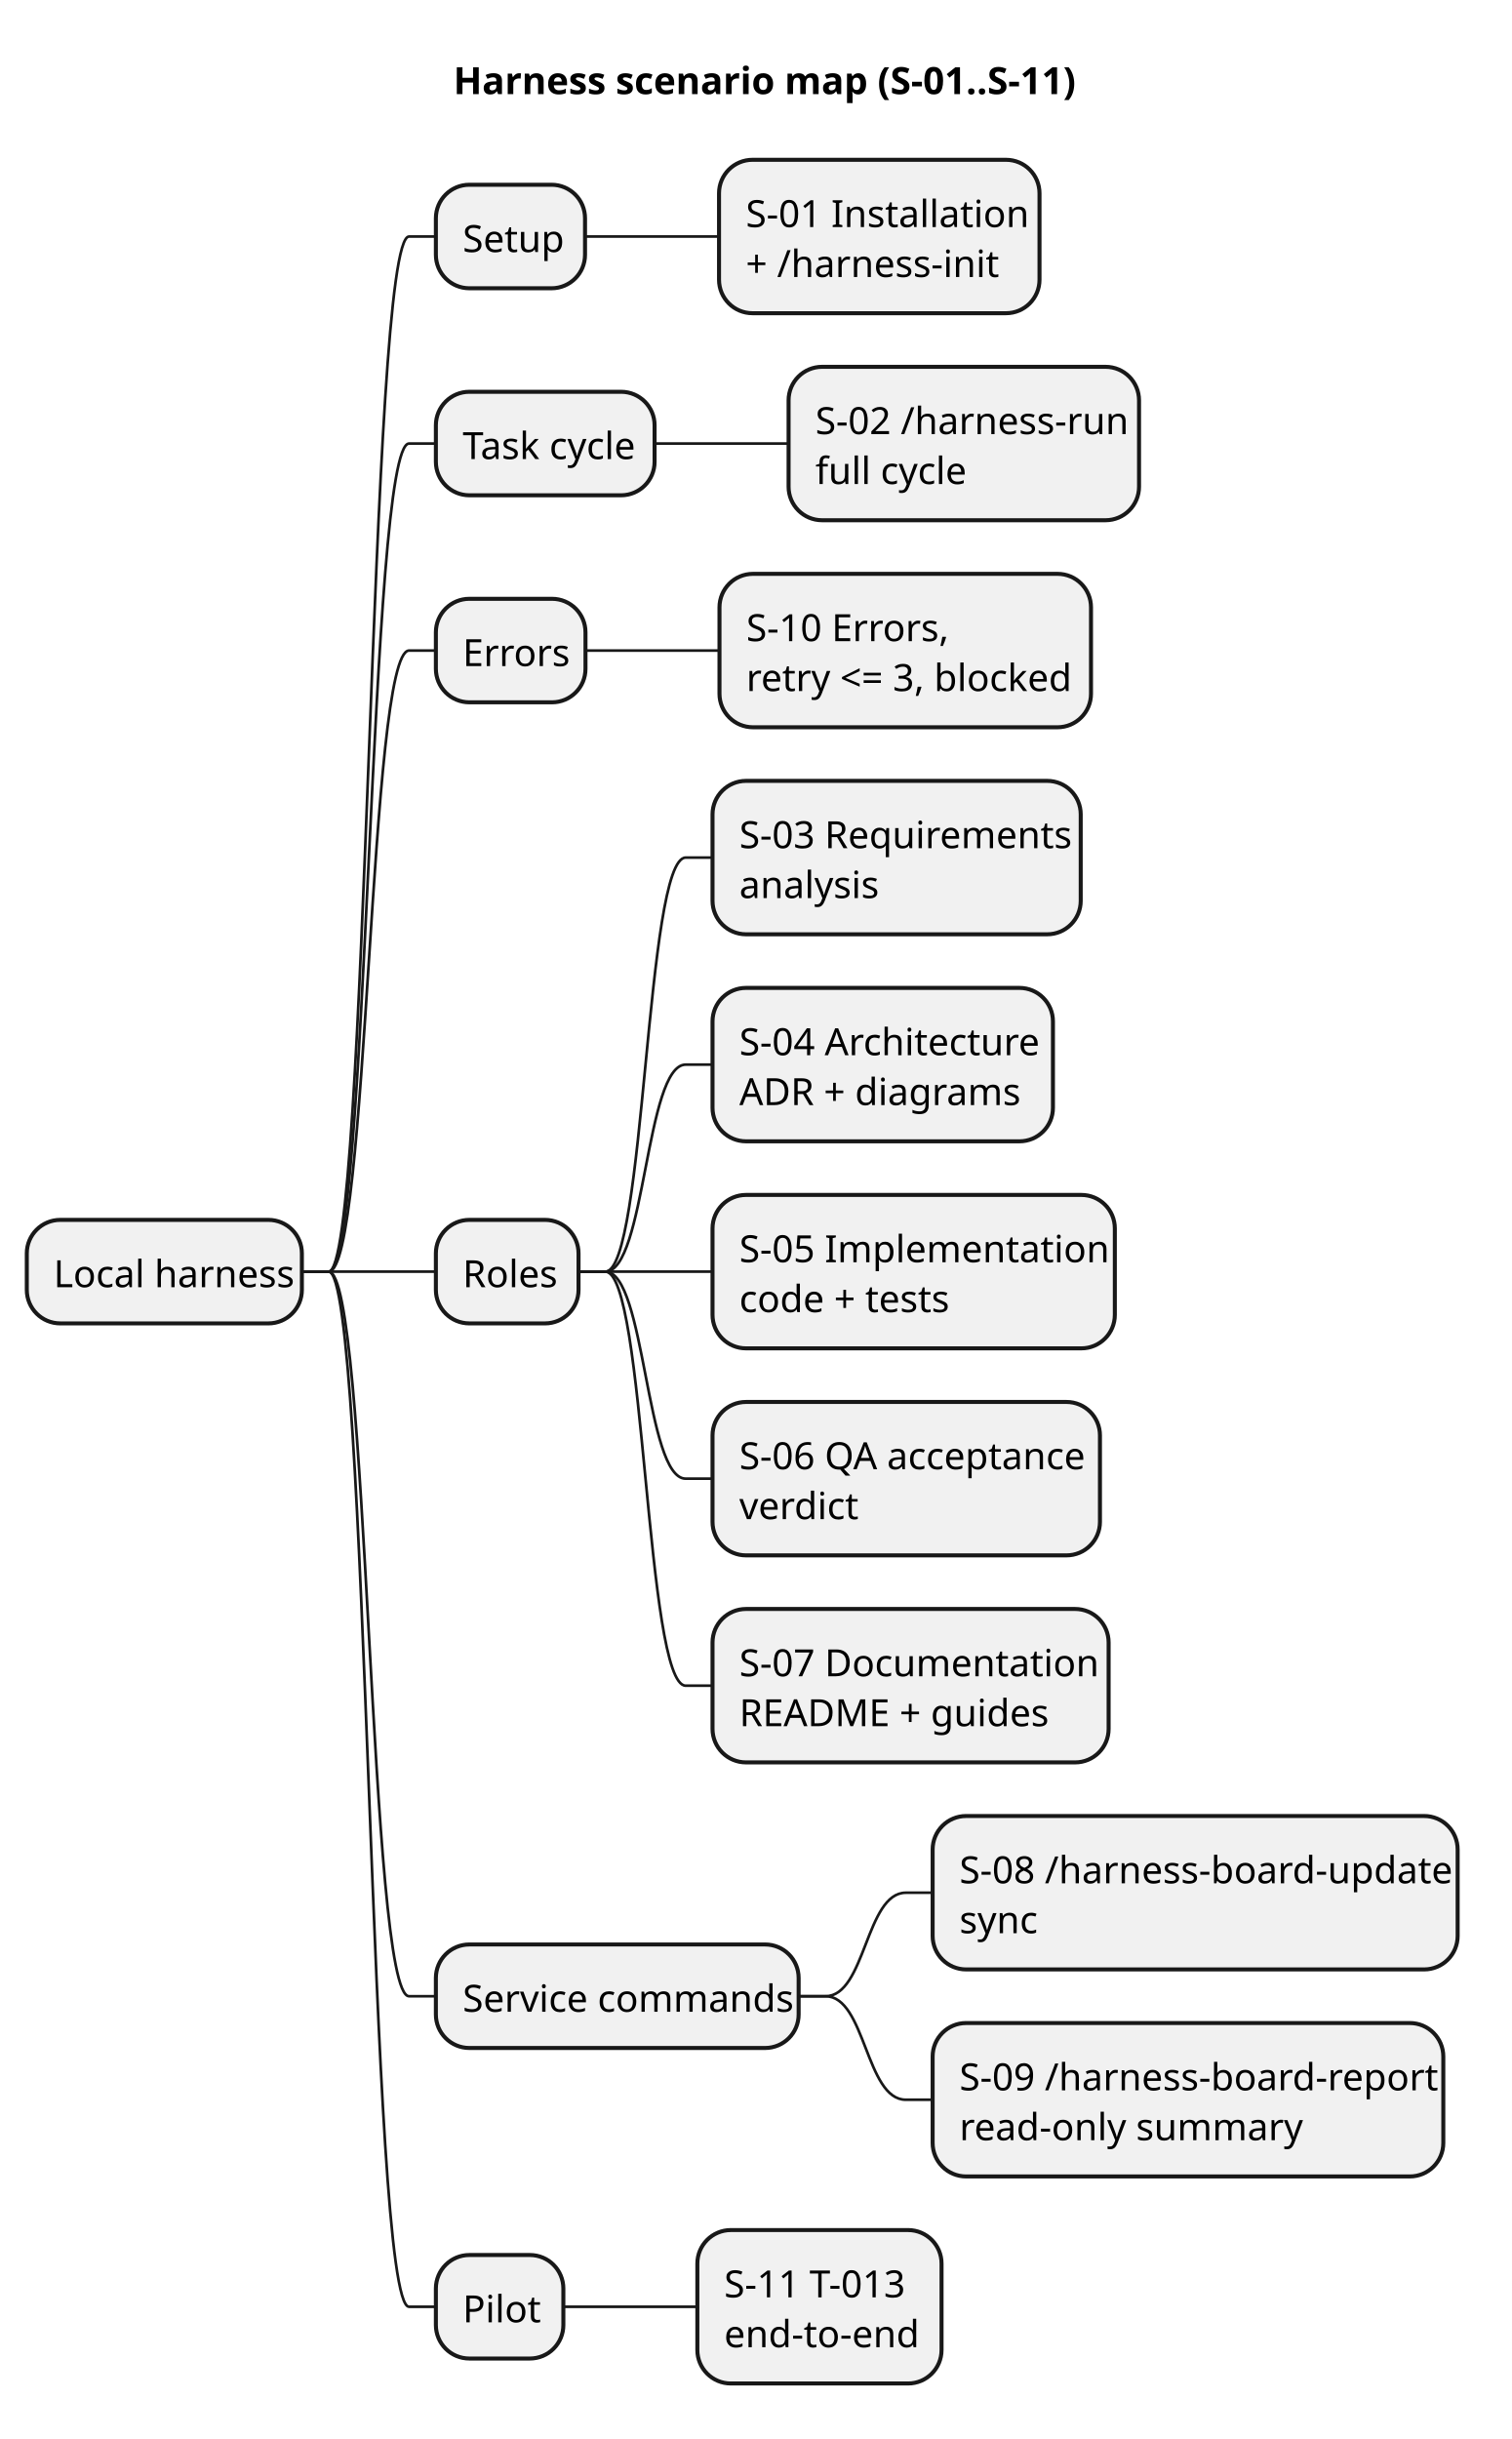
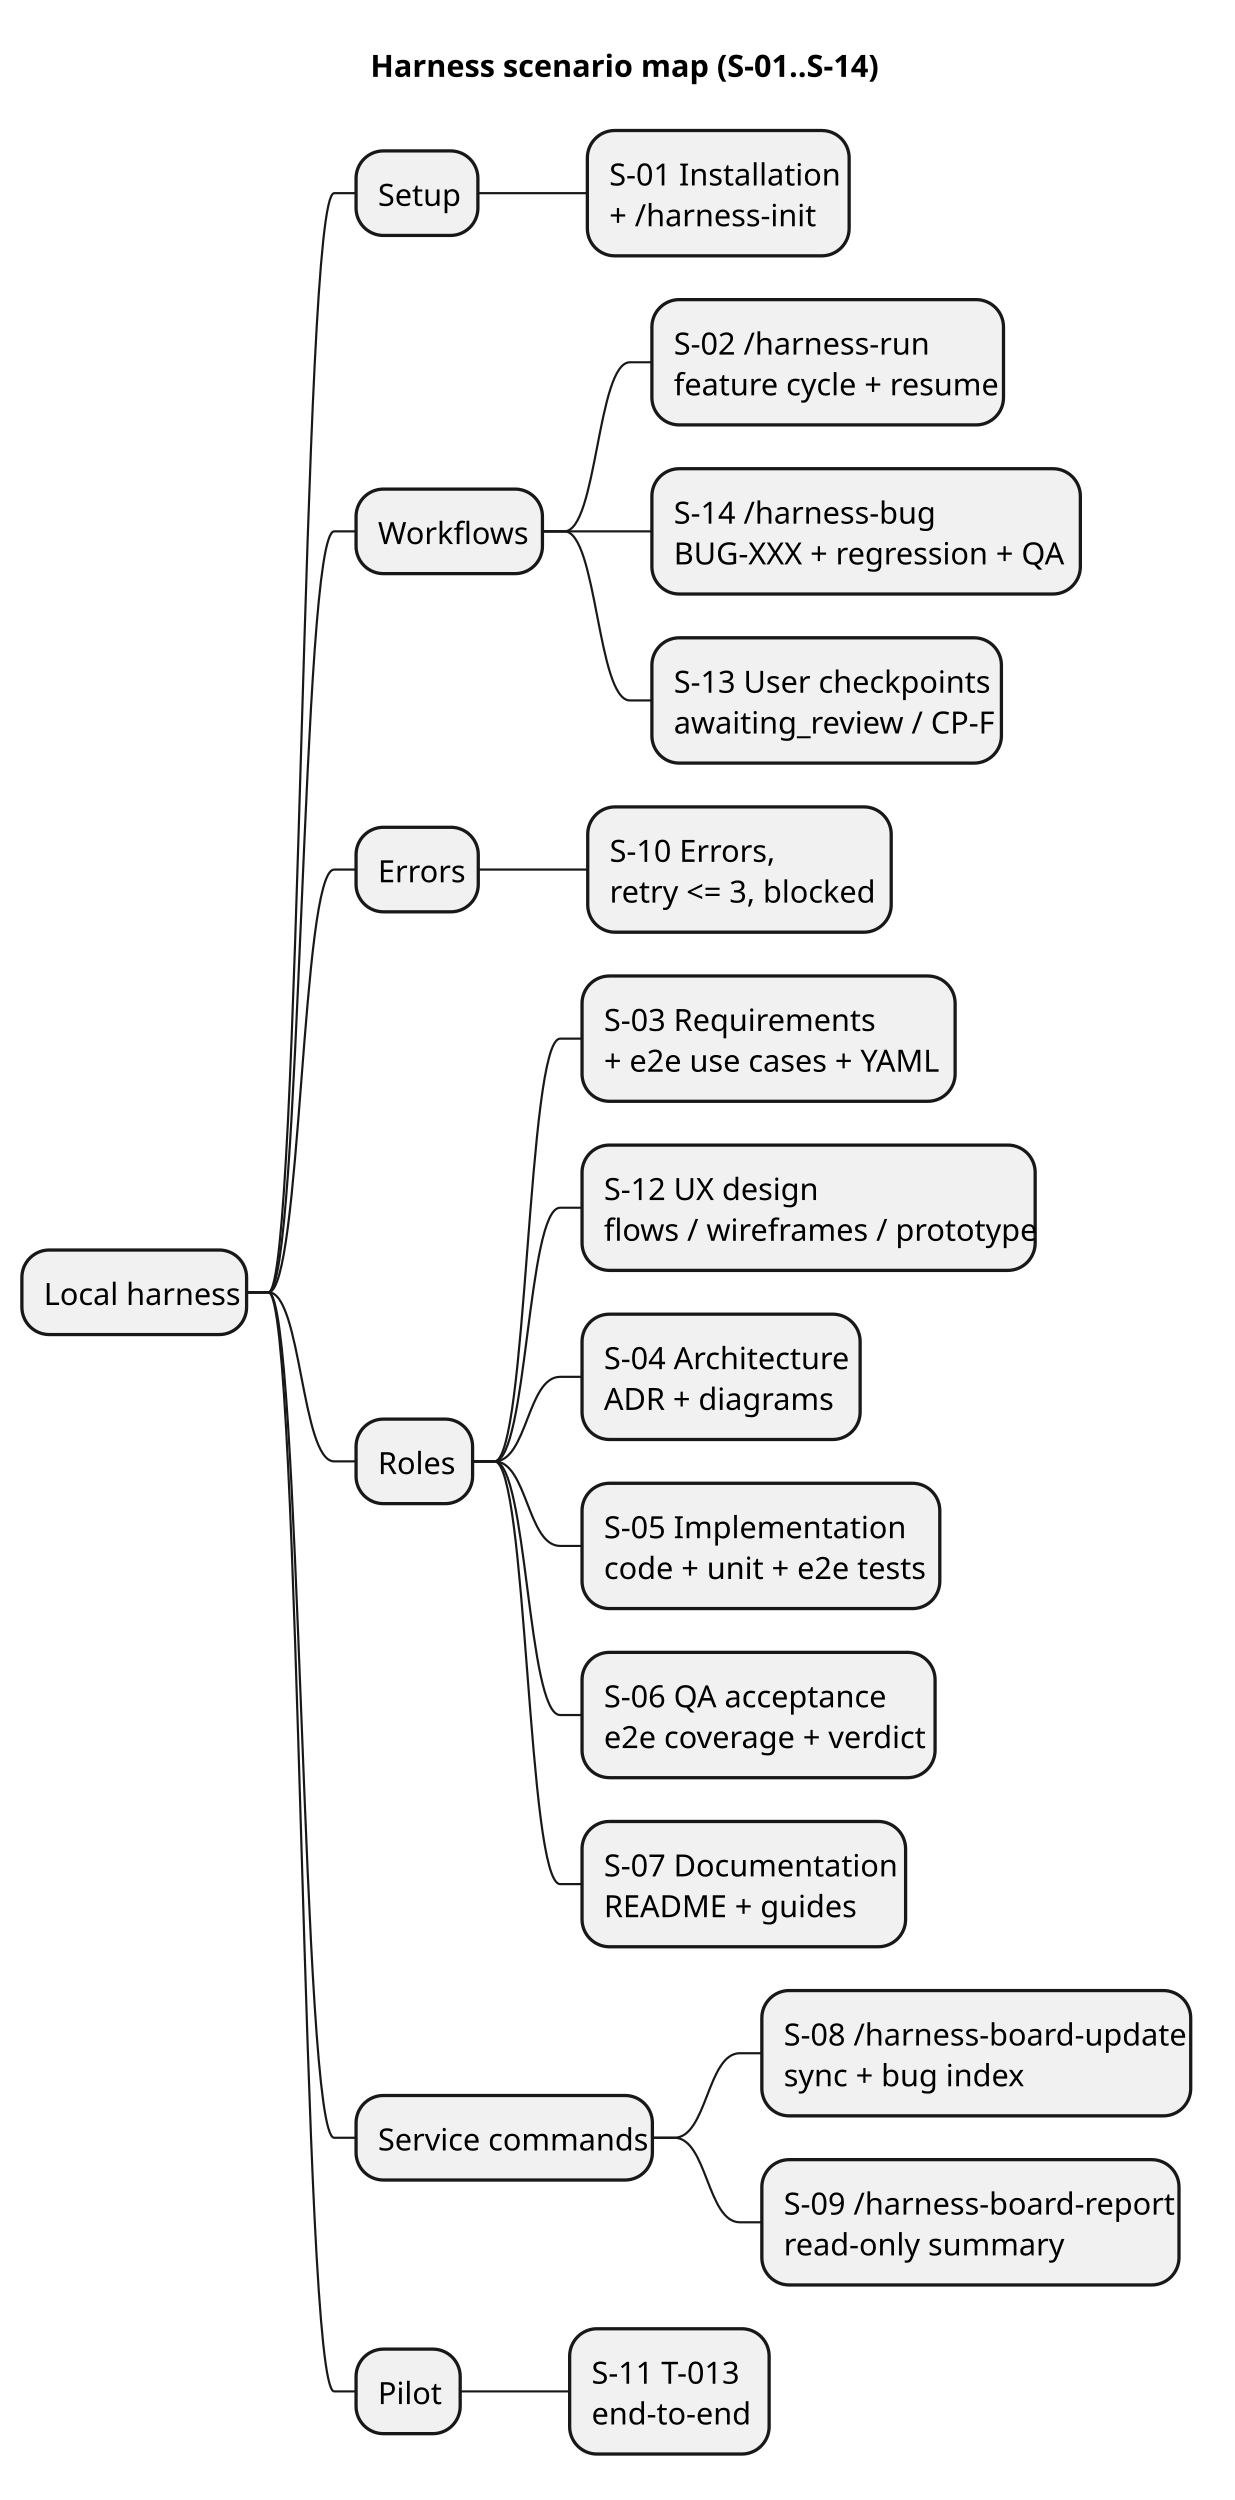
- <svg xmlns="http://www.w3.org/2000/svg" contentStyleType="text/css" data-diagram-type="MINDMAP" height="910px" preserveAspectRatio="none" style="width:564px;height:910px;background:#FFFFFF;" version="1.1" viewBox="0 0 564 910" width="564px" zoomAndPan="magnify">
+ <svg xmlns="http://www.w3.org/2000/svg" contentStyleType="text/css" data-diagram-type="MINDMAP" height="1142px" preserveAspectRatio="none" style="width:564px;height:1142px;background:#FFFFFF;" version="1.1" viewBox="0 0 564 1142" width="564px" zoomAndPan="magnify">
  <defs />
  <g>
-     <g class="title" data-source-line="3">
-       <text fill="#000000" font-family="Segoe UI" font-size="14" font-weight="700" lengthAdjust="spacing" textLength="224.533" x="169.193" y="35.107">Harness scenario map (S-01..S-11)</text>
+     <g class="title" data-source-line="2">
+       <text fill="#000000" font-family="Segoe UI" font-size="14" font-weight="700" lengthAdjust="spacing" textLength="224.533" x="169.193" y="35.107">Harness scenario map (S-01..S-14)</text>
    </g>
-     <rect fill="#F1F1F1" height="38.621" rx="12.5" ry="12.5" style="stroke:#181818;stroke-width:1.5;" width="102.647" x="10" y="455.143" />
-     <text fill="#000000" font-family="Segoe UI" font-size="14" lengthAdjust="spacing" textLength="82.647" x="20" y="480.25">Local harness</text>
+     <rect fill="#F1F1F1" height="38.621" rx="12.5" ry="12.5" style="stroke:#181818;stroke-width:1.5;" width="102.647" x="10" y="571.006" />
+     <text fill="#000000" font-family="Segoe UI" font-size="14" lengthAdjust="spacing" textLength="82.647" x="20" y="596.113">Local harness</text>
    <rect fill="#F1F1F1" height="38.621" rx="12.5" ry="12.5" style="stroke:#181818;stroke-width:1.5;" width="55.656" x="162.647" y="68.932" />
    <text fill="#000000" font-family="Segoe UI" font-size="14" lengthAdjust="spacing" textLength="35.656" x="172.647" y="94.039">Setup</text>
    <rect fill="#F1F1F1" height="57.242" rx="12.5" ry="12.5" style="stroke:#181818;stroke-width:1.5;" width="119.586" x="268.303" y="59.621" />
    <text fill="#000000" font-family="Segoe UI" font-size="14" lengthAdjust="spacing" textLength="99.586" x="278.303" y="84.728">S-01 Installation</text>
    <text fill="#000000" font-family="Segoe UI" font-size="14" lengthAdjust="spacing" textLength="90.952" x="278.303" y="103.35">+ /harness-init</text>
    <path d="M218.303,88.242 L228.303,88.242 C243.303,88.242 243.303,88.242 258.303,88.242 L268.303,88.242" fill="none" style="stroke:#181818;stroke-width:1;" />
-     <path d="M112.647,474.453 L122.647,474.453 C137.647,474.453 137.647,88.242 152.647,88.242 L162.647,88.242" fill="none" style="stroke:#181818;stroke-width:1;" />
-     <rect fill="#F1F1F1" height="38.621" rx="12.5" ry="12.5" style="stroke:#181818;stroke-width:1.5;" width="81.612" x="162.647" y="146.174" />
-     <text fill="#000000" font-family="Segoe UI" font-size="14" lengthAdjust="spacing" textLength="61.612" x="172.647" y="171.281">Task cycle</text>
-     <rect fill="#F1F1F1" height="57.242" rx="12.5" ry="12.5" style="stroke:#181818;stroke-width:1.5;" width="130.769" x="294.259" y="136.863" />
-     <text fill="#000000" font-family="Segoe UI" font-size="14" lengthAdjust="spacing" textLength="110.769" x="304.259" y="161.971">S-02 /harness-run</text>
-     <text fill="#000000" font-family="Segoe UI" font-size="14" lengthAdjust="spacing" textLength="53.341" x="304.259" y="180.592">full cycle</text>
-     <path d="M244.259,165.484 L254.259,165.484 C269.259,165.484 269.259,165.484 284.259,165.484 L294.259,165.484" fill="none" style="stroke:#181818;stroke-width:1;" />
-     <path d="M112.647,474.453 L122.647,474.453 C137.647,474.453 137.647,165.484 152.647,165.484 L162.647,165.484" fill="none" style="stroke:#181818;stroke-width:1;" />
-     <rect fill="#F1F1F1" height="38.621" rx="12.5" ry="12.5" style="stroke:#181818;stroke-width:1.5;" width="55.827" x="162.647" y="223.416" />
-     <text fill="#000000" font-family="Segoe UI" font-size="14" lengthAdjust="spacing" textLength="35.827" x="172.647" y="248.523">Errors</text>
-     <rect fill="#F1F1F1" height="57.242" rx="12.5" ry="12.5" style="stroke:#181818;stroke-width:1.5;" width="138.631" x="268.474" y="214.106" />
-     <text fill="#000000" font-family="Segoe UI" font-size="14" lengthAdjust="spacing" textLength="70.827" x="278.474" y="239.213">S-10 Errors,</text>
-     <text fill="#000000" font-family="Segoe UI" font-size="14" lengthAdjust="spacing" textLength="118.631" x="278.474" y="257.834">retry &lt;= 3, blocked</text>
-     <path d="M218.474,242.727 L228.474,242.727 C243.474,242.727 243.474,242.727 258.474,242.727 L268.474,242.727" fill="none" style="stroke:#181818;stroke-width:1;" />
-     <path d="M112.647,474.453 L122.647,474.453 C137.647,474.453 137.647,242.727 152.647,242.727 L162.647,242.727" fill="none" style="stroke:#181818;stroke-width:1;" />
-     <rect fill="#F1F1F1" height="38.621" rx="12.5" ry="12.5" style="stroke:#181818;stroke-width:1.5;" width="53.23" x="162.647" y="455.143" />
-     <text fill="#000000" font-family="Segoe UI" font-size="14" lengthAdjust="spacing" textLength="33.23" x="172.647" y="480.25">Roles</text>
-     <rect fill="#F1F1F1" height="57.242" rx="12.5" ry="12.5" style="stroke:#181818;stroke-width:1.5;" width="137.394" x="265.876" y="291.348" />
-     <text fill="#000000" font-family="Segoe UI" font-size="14" lengthAdjust="spacing" textLength="117.394" x="275.876" y="316.455">S-03 Requirements</text>
-     <text fill="#000000" font-family="Segoe UI" font-size="14" lengthAdjust="spacing" textLength="47.605" x="275.876" y="335.076">analysis</text>
-     <path d="M215.876,474.453 L225.876,474.453 C240.876,474.453 240.876,319.969 255.876,319.969 L265.876,319.969" fill="none" style="stroke:#181818;stroke-width:1;" />
-     <rect fill="#F1F1F1" height="57.242" rx="12.5" ry="12.5" style="stroke:#181818;stroke-width:1.5;" width="127.03" x="265.876" y="368.59" />
-     <text fill="#000000" font-family="Segoe UI" font-size="14" lengthAdjust="spacing" textLength="107.03" x="275.876" y="393.697">S-04 Architecture</text>
-     <text fill="#000000" font-family="Segoe UI" font-size="14" lengthAdjust="spacing" textLength="101.459" x="275.876" y="412.318">ADR + diagrams</text>
-     <path d="M215.876,474.453 L225.876,474.453 C240.876,474.453 240.876,397.211 255.876,397.211 L265.876,397.211" fill="none" style="stroke:#181818;stroke-width:1;" />
-     <rect fill="#F1F1F1" height="57.242" rx="12.5" ry="12.5" style="stroke:#181818;stroke-width:1.5;" width="150.122" x="265.876" y="445.832" />
-     <text fill="#000000" font-family="Segoe UI" font-size="14" lengthAdjust="spacing" textLength="130.122" x="275.876" y="470.94">S-05 Implementation</text>
-     <text fill="#000000" font-family="Segoe UI" font-size="14" lengthAdjust="spacing" textLength="76.173" x="275.876" y="489.56">code + tests</text>
-     <path d="M215.876,474.453 L225.876,474.453 C240.876,474.453 240.876,474.453 255.876,474.453 L265.876,474.453" fill="none" style="stroke:#181818;stroke-width:1;" />
-     <rect fill="#F1F1F1" height="57.242" rx="12.5" ry="12.5" style="stroke:#181818;stroke-width:1.5;" width="144.571" x="265.876" y="523.074" />
-     <text fill="#000000" font-family="Segoe UI" font-size="14" lengthAdjust="spacing" textLength="124.571" x="275.876" y="548.182">S-06 QA acceptance</text>
-     <text fill="#000000" font-family="Segoe UI" font-size="14" lengthAdjust="spacing" textLength="41.74" x="275.876" y="566.803">verdict</text>
-     <path d="M215.876,474.453 L225.876,474.453 C240.876,474.453 240.876,551.695 255.876,551.695 L265.876,551.695" fill="none" style="stroke:#181818;stroke-width:1;" />
-     <rect fill="#F1F1F1" height="57.242" rx="12.5" ry="12.5" style="stroke:#181818;stroke-width:1.5;" width="147.805" x="265.876" y="600.316" />
-     <text fill="#000000" font-family="Segoe UI" font-size="14" lengthAdjust="spacing" textLength="127.805" x="275.876" y="625.424">S-07 Documentation</text>
-     <text fill="#000000" font-family="Segoe UI" font-size="14" lengthAdjust="spacing" textLength="112.267" x="275.876" y="644.045">README + guides</text>
-     <path d="M215.876,474.453 L225.876,474.453 C240.876,474.453 240.876,628.938 255.876,628.938 L265.876,628.938" fill="none" style="stroke:#181818;stroke-width:1;" />
-     <path d="M112.647,474.453 L122.647,474.453 C137.647,474.453 137.647,474.453 152.647,474.453 L162.647,474.453" fill="none" style="stroke:#181818;stroke-width:1;" />
-     <rect fill="#F1F1F1" height="38.621" rx="12.5" ry="12.5" style="stroke:#181818;stroke-width:1.5;" width="135.363" x="162.647" y="725.49" />
-     <text fill="#000000" font-family="Segoe UI" font-size="14" lengthAdjust="spacing" textLength="115.363" x="172.647" y="750.598">Service commands</text>
-     <rect fill="#F1F1F1" height="57.242" rx="12.5" ry="12.5" style="stroke:#181818;stroke-width:1.5;" width="195.909" x="348.01" y="677.559" />
-     <text fill="#000000" font-family="Segoe UI" font-size="14" lengthAdjust="spacing" textLength="175.909" x="358.01" y="702.666">S-08 /harness-board-update</text>
-     <text fill="#000000" font-family="Segoe UI" font-size="14" lengthAdjust="spacing" textLength="27.105" x="358.01" y="721.287">sync</text>
-     <path d="M298.01,744.801 L308.01,744.801 C323.01,744.801 323.01,706.18 338.01,706.18 L348.01,706.18" fill="none" style="stroke:#181818;stroke-width:1;" />
-     <rect fill="#F1F1F1" height="57.242" rx="12.5" ry="12.5" style="stroke:#181818;stroke-width:1.5;" width="190.557" x="348.01" y="754.801" />
-     <text fill="#000000" font-family="Segoe UI" font-size="14" lengthAdjust="spacing" textLength="170.557" x="358.01" y="779.908">S-09 /harness-board-report</text>
-     <text fill="#000000" font-family="Segoe UI" font-size="14" lengthAdjust="spacing" textLength="120.025" x="358.01" y="798.529">read-only summary</text>
-     <path d="M298.01,744.801 L308.01,744.801 C323.01,744.801 323.01,783.422 338.01,783.422 L348.01,783.422" fill="none" style="stroke:#181818;stroke-width:1;" />
-     <path d="M112.647,474.453 L122.647,474.453 C137.647,474.453 137.647,744.801 152.647,744.801 L162.647,744.801" fill="none" style="stroke:#181818;stroke-width:1;" />
-     <rect fill="#F1F1F1" height="38.621" rx="12.5" ry="12.5" style="stroke:#181818;stroke-width:1.5;" width="47.569" x="162.647" y="841.354" />
-     <text fill="#000000" font-family="Segoe UI" font-size="14" lengthAdjust="spacing" textLength="27.569" x="172.647" y="866.461">Pilot</text>
-     <rect fill="#F1F1F1" height="57.242" rx="12.5" ry="12.5" style="stroke:#181818;stroke-width:1.5;" width="91.121" x="260.216" y="832.043" />
-     <text fill="#000000" font-family="Segoe UI" font-size="14" lengthAdjust="spacing" textLength="67.539" x="270.216" y="857.15">S-11 T-013</text>
-     <text fill="#000000" font-family="Segoe UI" font-size="14" lengthAdjust="spacing" textLength="71.121" x="270.216" y="875.771">end-to-end</text>
-     <path d="M210.216,860.664 L220.216,860.664 C235.216,860.664 235.216,860.664 250.216,860.664 L260.216,860.664" fill="none" style="stroke:#181818;stroke-width:1;" />
-     <path d="M112.647,474.453 L122.647,474.453 C137.647,474.453 137.647,860.664 152.647,860.664 L162.647,860.664" fill="none" style="stroke:#181818;stroke-width:1;" />
+     <path d="M112.647,590.316 L122.647,590.316 C137.647,590.316 137.647,88.242 152.647,88.242 L162.647,88.242" fill="none" style="stroke:#181818;stroke-width:1;" />
+     <rect fill="#F1F1F1" height="38.621" rx="12.5" ry="12.5" style="stroke:#181818;stroke-width:1.5;" width="85.14" x="162.647" y="223.416" />
+     <text fill="#000000" font-family="Segoe UI" font-size="14" lengthAdjust="spacing" textLength="65.14" x="172.647" y="248.523">Workflows</text>
+     <rect fill="#F1F1F1" height="57.242" rx="12.5" ry="12.5" style="stroke:#181818;stroke-width:1.5;" width="160.615" x="297.786" y="136.863" />
+     <text fill="#000000" font-family="Segoe UI" font-size="14" lengthAdjust="spacing" textLength="110.769" x="307.786" y="161.971">S-02 /harness-run</text>
+     <text fill="#000000" font-family="Segoe UI" font-size="14" lengthAdjust="spacing" textLength="140.615" x="307.786" y="180.592">feature cycle + resume</text>
+     <path d="M247.786,242.727 L257.786,242.727 C272.786,242.727 272.786,165.484 287.786,165.484 L297.786,165.484" fill="none" style="stroke:#181818;stroke-width:1;" />
+     <rect fill="#F1F1F1" height="57.242" rx="12.5" ry="12.5" style="stroke:#181818;stroke-width:1.5;" width="195.718" x="297.786" y="214.106" />
+     <text fill="#000000" font-family="Segoe UI" font-size="14" lengthAdjust="spacing" textLength="114.454" x="307.786" y="239.213">S-14 /harness-bug</text>
+     <text fill="#000000" font-family="Segoe UI" font-size="14" lengthAdjust="spacing" textLength="175.718" x="307.786" y="257.834">BUG-XXX + regression + QA</text>
+     <path d="M247.786,242.727 L257.786,242.727 C272.786,242.727 272.786,242.727 287.786,242.727 L297.786,242.727" fill="none" style="stroke:#181818;stroke-width:1;" />
+     <rect fill="#F1F1F1" height="57.242" rx="12.5" ry="12.5" style="stroke:#181818;stroke-width:1.5;" width="159.658" x="297.786" y="291.348" />
+     <text fill="#000000" font-family="Segoe UI" font-size="14" lengthAdjust="spacing" textLength="137.115" x="307.786" y="316.455">S-13 User checkpoints</text>
+     <text fill="#000000" font-family="Segoe UI" font-size="14" lengthAdjust="spacing" textLength="139.658" x="307.786" y="335.076">awaiting_review / CP-F</text>
+     <path d="M247.786,242.727 L257.786,242.727 C272.786,242.727 272.786,319.969 287.786,319.969 L297.786,319.969" fill="none" style="stroke:#181818;stroke-width:1;" />
+     <path d="M112.647,590.316 L122.647,590.316 C137.647,590.316 137.647,242.727 152.647,242.727 L162.647,242.727" fill="none" style="stroke:#181818;stroke-width:1;" />
+     <rect fill="#F1F1F1" height="38.621" rx="12.5" ry="12.5" style="stroke:#181818;stroke-width:1.5;" width="55.827" x="162.647" y="377.9" />
+     <text fill="#000000" font-family="Segoe UI" font-size="14" lengthAdjust="spacing" textLength="35.827" x="172.647" y="403.008">Errors</text>
+     <rect fill="#F1F1F1" height="57.242" rx="12.5" ry="12.5" style="stroke:#181818;stroke-width:1.5;" width="138.631" x="268.474" y="368.59" />
+     <text fill="#000000" font-family="Segoe UI" font-size="14" lengthAdjust="spacing" textLength="70.827" x="278.474" y="393.697">S-10 Errors,</text>
+     <text fill="#000000" font-family="Segoe UI" font-size="14" lengthAdjust="spacing" textLength="118.631" x="278.474" y="412.318">retry &lt;= 3, blocked</text>
+     <path d="M218.474,397.211 L228.474,397.211 C243.474,397.211 243.474,397.211 258.474,397.211 L268.474,397.211" fill="none" style="stroke:#181818;stroke-width:1;" />
+     <path d="M112.647,590.316 L122.647,590.316 C137.647,590.316 137.647,397.211 152.647,397.211 L162.647,397.211" fill="none" style="stroke:#181818;stroke-width:1;" />
+     <rect fill="#F1F1F1" height="38.621" rx="12.5" ry="12.5" style="stroke:#181818;stroke-width:1.5;" width="53.23" x="162.647" y="648.248" />
+     <text fill="#000000" font-family="Segoe UI" font-size="14" lengthAdjust="spacing" textLength="33.23" x="172.647" y="673.356">Roles</text>
+     <rect fill="#F1F1F1" height="57.242" rx="12.5" ry="12.5" style="stroke:#181818;stroke-width:1.5;" width="170.425" x="265.876" y="445.832" />
+     <text fill="#000000" font-family="Segoe UI" font-size="14" lengthAdjust="spacing" textLength="117.394" x="275.876" y="470.94">S-03 Requirements</text>
+     <text fill="#000000" font-family="Segoe UI" font-size="14" lengthAdjust="spacing" textLength="150.425" x="275.876" y="489.56">+ e2e use cases + YAML</text>
+     <path d="M215.876,667.559 L225.876,667.559 C240.876,667.559 240.876,474.453 255.876,474.453 L265.876,474.453" fill="none" style="stroke:#181818;stroke-width:1;" />
+     <rect fill="#F1F1F1" height="57.242" rx="12.5" ry="12.5" style="stroke:#181818;stroke-width:1.5;" width="206.99" x="265.876" y="523.074" />
+     <text fill="#000000" font-family="Segoe UI" font-size="14" lengthAdjust="spacing" textLength="94.739" x="275.876" y="548.182">S-12 UX design</text>
+     <text fill="#000000" font-family="Segoe UI" font-size="14" lengthAdjust="spacing" textLength="186.99" x="275.876" y="566.803">flows / wireframes / prototype</text>
+     <path d="M215.876,667.559 L225.876,667.559 C240.876,667.559 240.876,551.695 255.876,551.695 L265.876,551.695" fill="none" style="stroke:#181818;stroke-width:1;" />
+     <rect fill="#F1F1F1" height="57.242" rx="12.5" ry="12.5" style="stroke:#181818;stroke-width:1.5;" width="127.03" x="265.876" y="600.316" />
+     <text fill="#000000" font-family="Segoe UI" font-size="14" lengthAdjust="spacing" textLength="107.03" x="275.876" y="625.424">S-04 Architecture</text>
+     <text fill="#000000" font-family="Segoe UI" font-size="14" lengthAdjust="spacing" textLength="101.459" x="275.876" y="644.045">ADR + diagrams</text>
+     <path d="M215.876,667.559 L225.876,667.559 C240.876,667.559 240.876,628.938 255.876,628.938 L265.876,628.938" fill="none" style="stroke:#181818;stroke-width:1;" />
+     <rect fill="#F1F1F1" height="57.242" rx="12.5" ry="12.5" style="stroke:#181818;stroke-width:1.5;" width="163.425" x="265.876" y="677.559" />
+     <text fill="#000000" font-family="Segoe UI" font-size="14" lengthAdjust="spacing" textLength="130.122" x="275.876" y="702.666">S-05 Implementation</text>
+     <text fill="#000000" font-family="Segoe UI" font-size="14" lengthAdjust="spacing" textLength="143.425" x="275.876" y="721.287">code + unit + e2e tests</text>
+     <path d="M215.876,667.559 L225.876,667.559 C240.876,667.559 240.876,706.18 255.876,706.18 L265.876,706.18" fill="none" style="stroke:#181818;stroke-width:1;" />
+     <rect fill="#F1F1F1" height="57.242" rx="12.5" ry="12.5" style="stroke:#181818;stroke-width:1.5;" width="161.265" x="265.876" y="754.801" />
+     <text fill="#000000" font-family="Segoe UI" font-size="14" lengthAdjust="spacing" textLength="124.571" x="275.876" y="779.908">S-06 QA acceptance</text>
+     <text fill="#000000" font-family="Segoe UI" font-size="14" lengthAdjust="spacing" textLength="141.265" x="275.876" y="798.529">e2e coverage + verdict</text>
+     <path d="M215.876,667.559 L225.876,667.559 C240.876,667.559 240.876,783.422 255.876,783.422 L265.876,783.422" fill="none" style="stroke:#181818;stroke-width:1;" />
+     <rect fill="#F1F1F1" height="57.242" rx="12.5" ry="12.5" style="stroke:#181818;stroke-width:1.5;" width="147.805" x="265.876" y="832.043" />
+     <text fill="#000000" font-family="Segoe UI" font-size="14" lengthAdjust="spacing" textLength="127.805" x="275.876" y="857.15">S-07 Documentation</text>
+     <text fill="#000000" font-family="Segoe UI" font-size="14" lengthAdjust="spacing" textLength="112.267" x="275.876" y="875.771">README + guides</text>
+     <path d="M215.876,667.559 L225.876,667.559 C240.876,667.559 240.876,860.664 255.876,860.664 L265.876,860.664" fill="none" style="stroke:#181818;stroke-width:1;" />
+     <path d="M112.647,590.316 L122.647,590.316 C137.647,590.316 137.647,667.559 152.647,667.559 L162.647,667.559" fill="none" style="stroke:#181818;stroke-width:1;" />
+     <rect fill="#F1F1F1" height="38.621" rx="12.5" ry="12.5" style="stroke:#181818;stroke-width:1.5;" width="135.363" x="162.647" y="957.217" />
+     <text fill="#000000" font-family="Segoe UI" font-size="14" lengthAdjust="spacing" textLength="115.363" x="172.647" y="982.324">Service commands</text>
+     <rect fill="#F1F1F1" height="57.242" rx="12.5" ry="12.5" style="stroke:#181818;stroke-width:1.5;" width="195.909" x="348.01" y="909.285" />
+     <text fill="#000000" font-family="Segoe UI" font-size="14" lengthAdjust="spacing" textLength="175.909" x="358.01" y="934.393">S-08 /harness-board-update</text>
+     <text fill="#000000" font-family="Segoe UI" font-size="14" lengthAdjust="spacing" textLength="105.889" x="358.01" y="953.014">sync + bug index</text>
+     <path d="M298.01,976.527 L308.01,976.527 C323.01,976.527 323.01,937.906 338.01,937.906 L348.01,937.906" fill="none" style="stroke:#181818;stroke-width:1;" />
+     <rect fill="#F1F1F1" height="57.242" rx="12.5" ry="12.5" style="stroke:#181818;stroke-width:1.5;" width="190.557" x="348.01" y="986.527" />
+     <text fill="#000000" font-family="Segoe UI" font-size="14" lengthAdjust="spacing" textLength="170.557" x="358.01" y="1011.635">S-09 /harness-board-report</text>
+     <text fill="#000000" font-family="Segoe UI" font-size="14" lengthAdjust="spacing" textLength="120.025" x="358.01" y="1030.256">read-only summary</text>
+     <path d="M298.01,976.527 L308.01,976.527 C323.01,976.527 323.01,1015.148 338.01,1015.148 L348.01,1015.148" fill="none" style="stroke:#181818;stroke-width:1;" />
+     <path d="M112.647,590.316 L122.647,590.316 C137.647,590.316 137.647,976.527 152.647,976.527 L162.647,976.527" fill="none" style="stroke:#181818;stroke-width:1;" />
+     <rect fill="#F1F1F1" height="38.621" rx="12.5" ry="12.5" style="stroke:#181818;stroke-width:1.5;" width="47.569" x="162.647" y="1073.08" />
+     <text fill="#000000" font-family="Segoe UI" font-size="14" lengthAdjust="spacing" textLength="27.569" x="172.647" y="1098.188">Pilot</text>
+     <rect fill="#F1F1F1" height="57.242" rx="12.5" ry="12.5" style="stroke:#181818;stroke-width:1.5;" width="91.121" x="260.216" y="1063.77" />
+     <text fill="#000000" font-family="Segoe UI" font-size="14" lengthAdjust="spacing" textLength="67.539" x="270.216" y="1088.877">S-11 T-013</text>
+     <text fill="#000000" font-family="Segoe UI" font-size="14" lengthAdjust="spacing" textLength="71.121" x="270.216" y="1107.498">end-to-end</text>
+     <path d="M210.216,1092.391 L220.216,1092.391 C235.216,1092.391 235.216,1092.391 250.216,1092.391 L260.216,1092.391" fill="none" style="stroke:#181818;stroke-width:1;" />
+     <path d="M112.647,590.316 L122.647,590.316 C137.647,590.316 137.647,1092.391 152.647,1092.391 L162.647,1092.391" fill="none" style="stroke:#181818;stroke-width:1;" />
  </g>
</svg>
